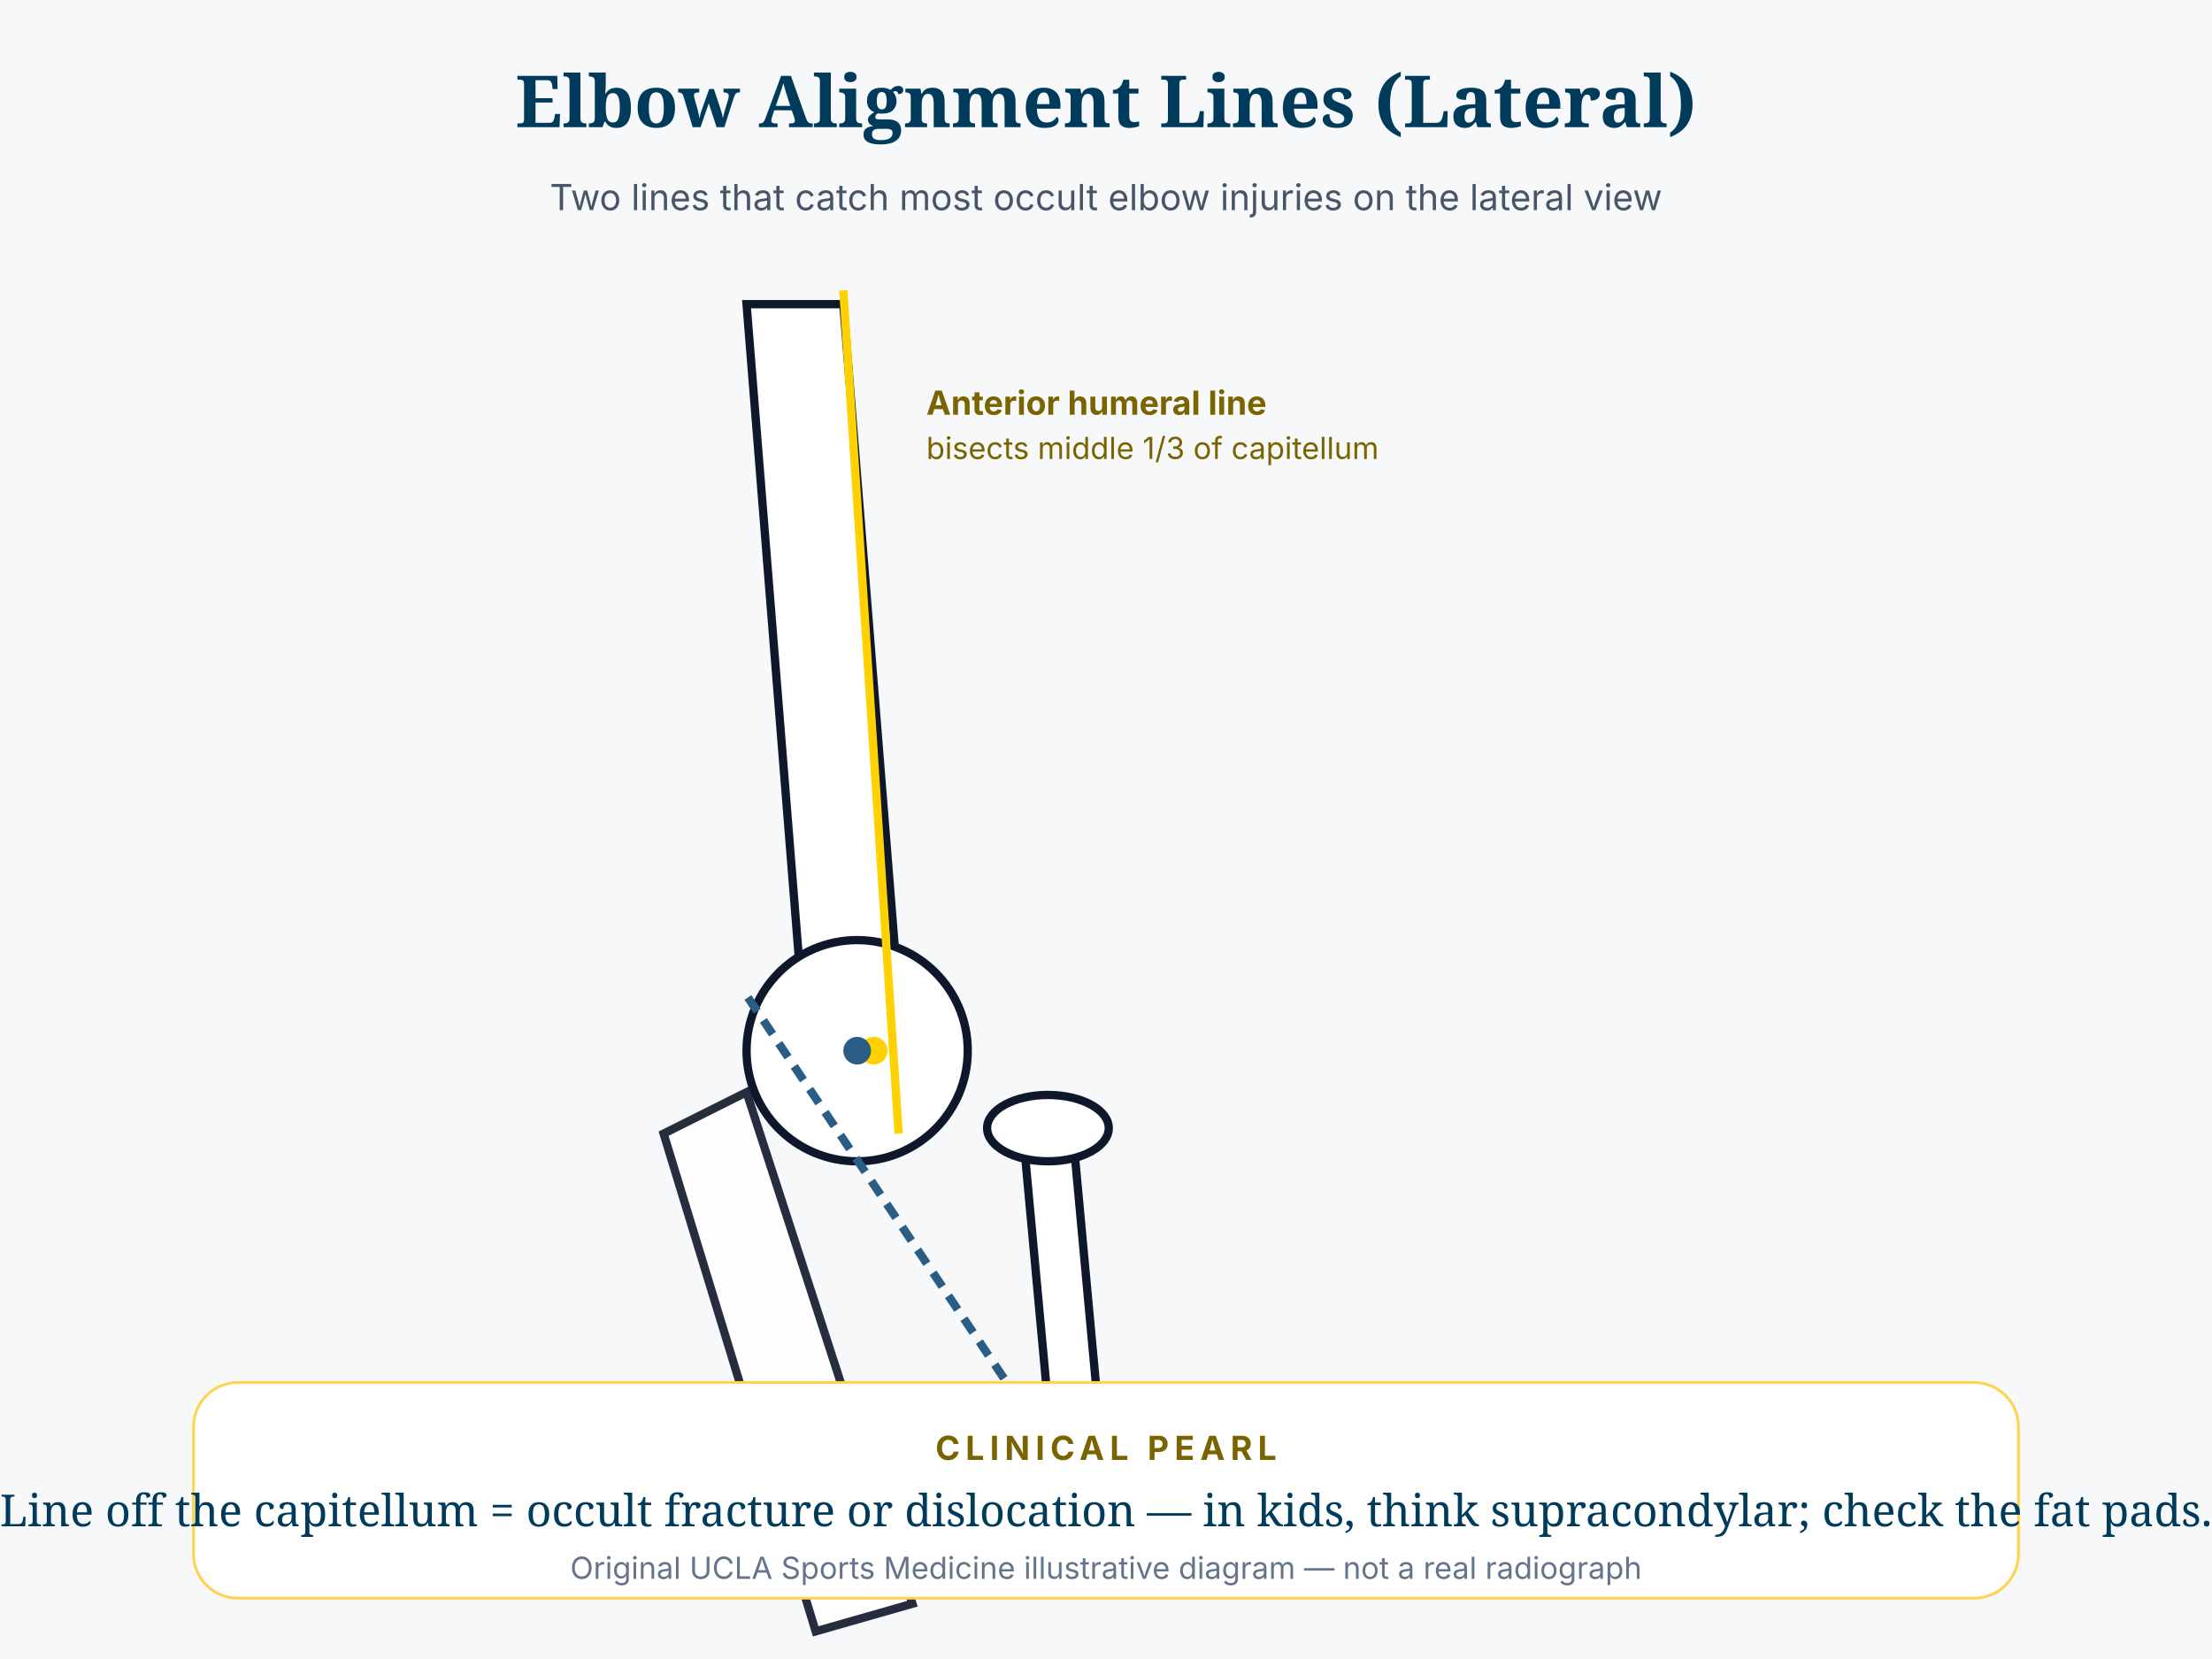
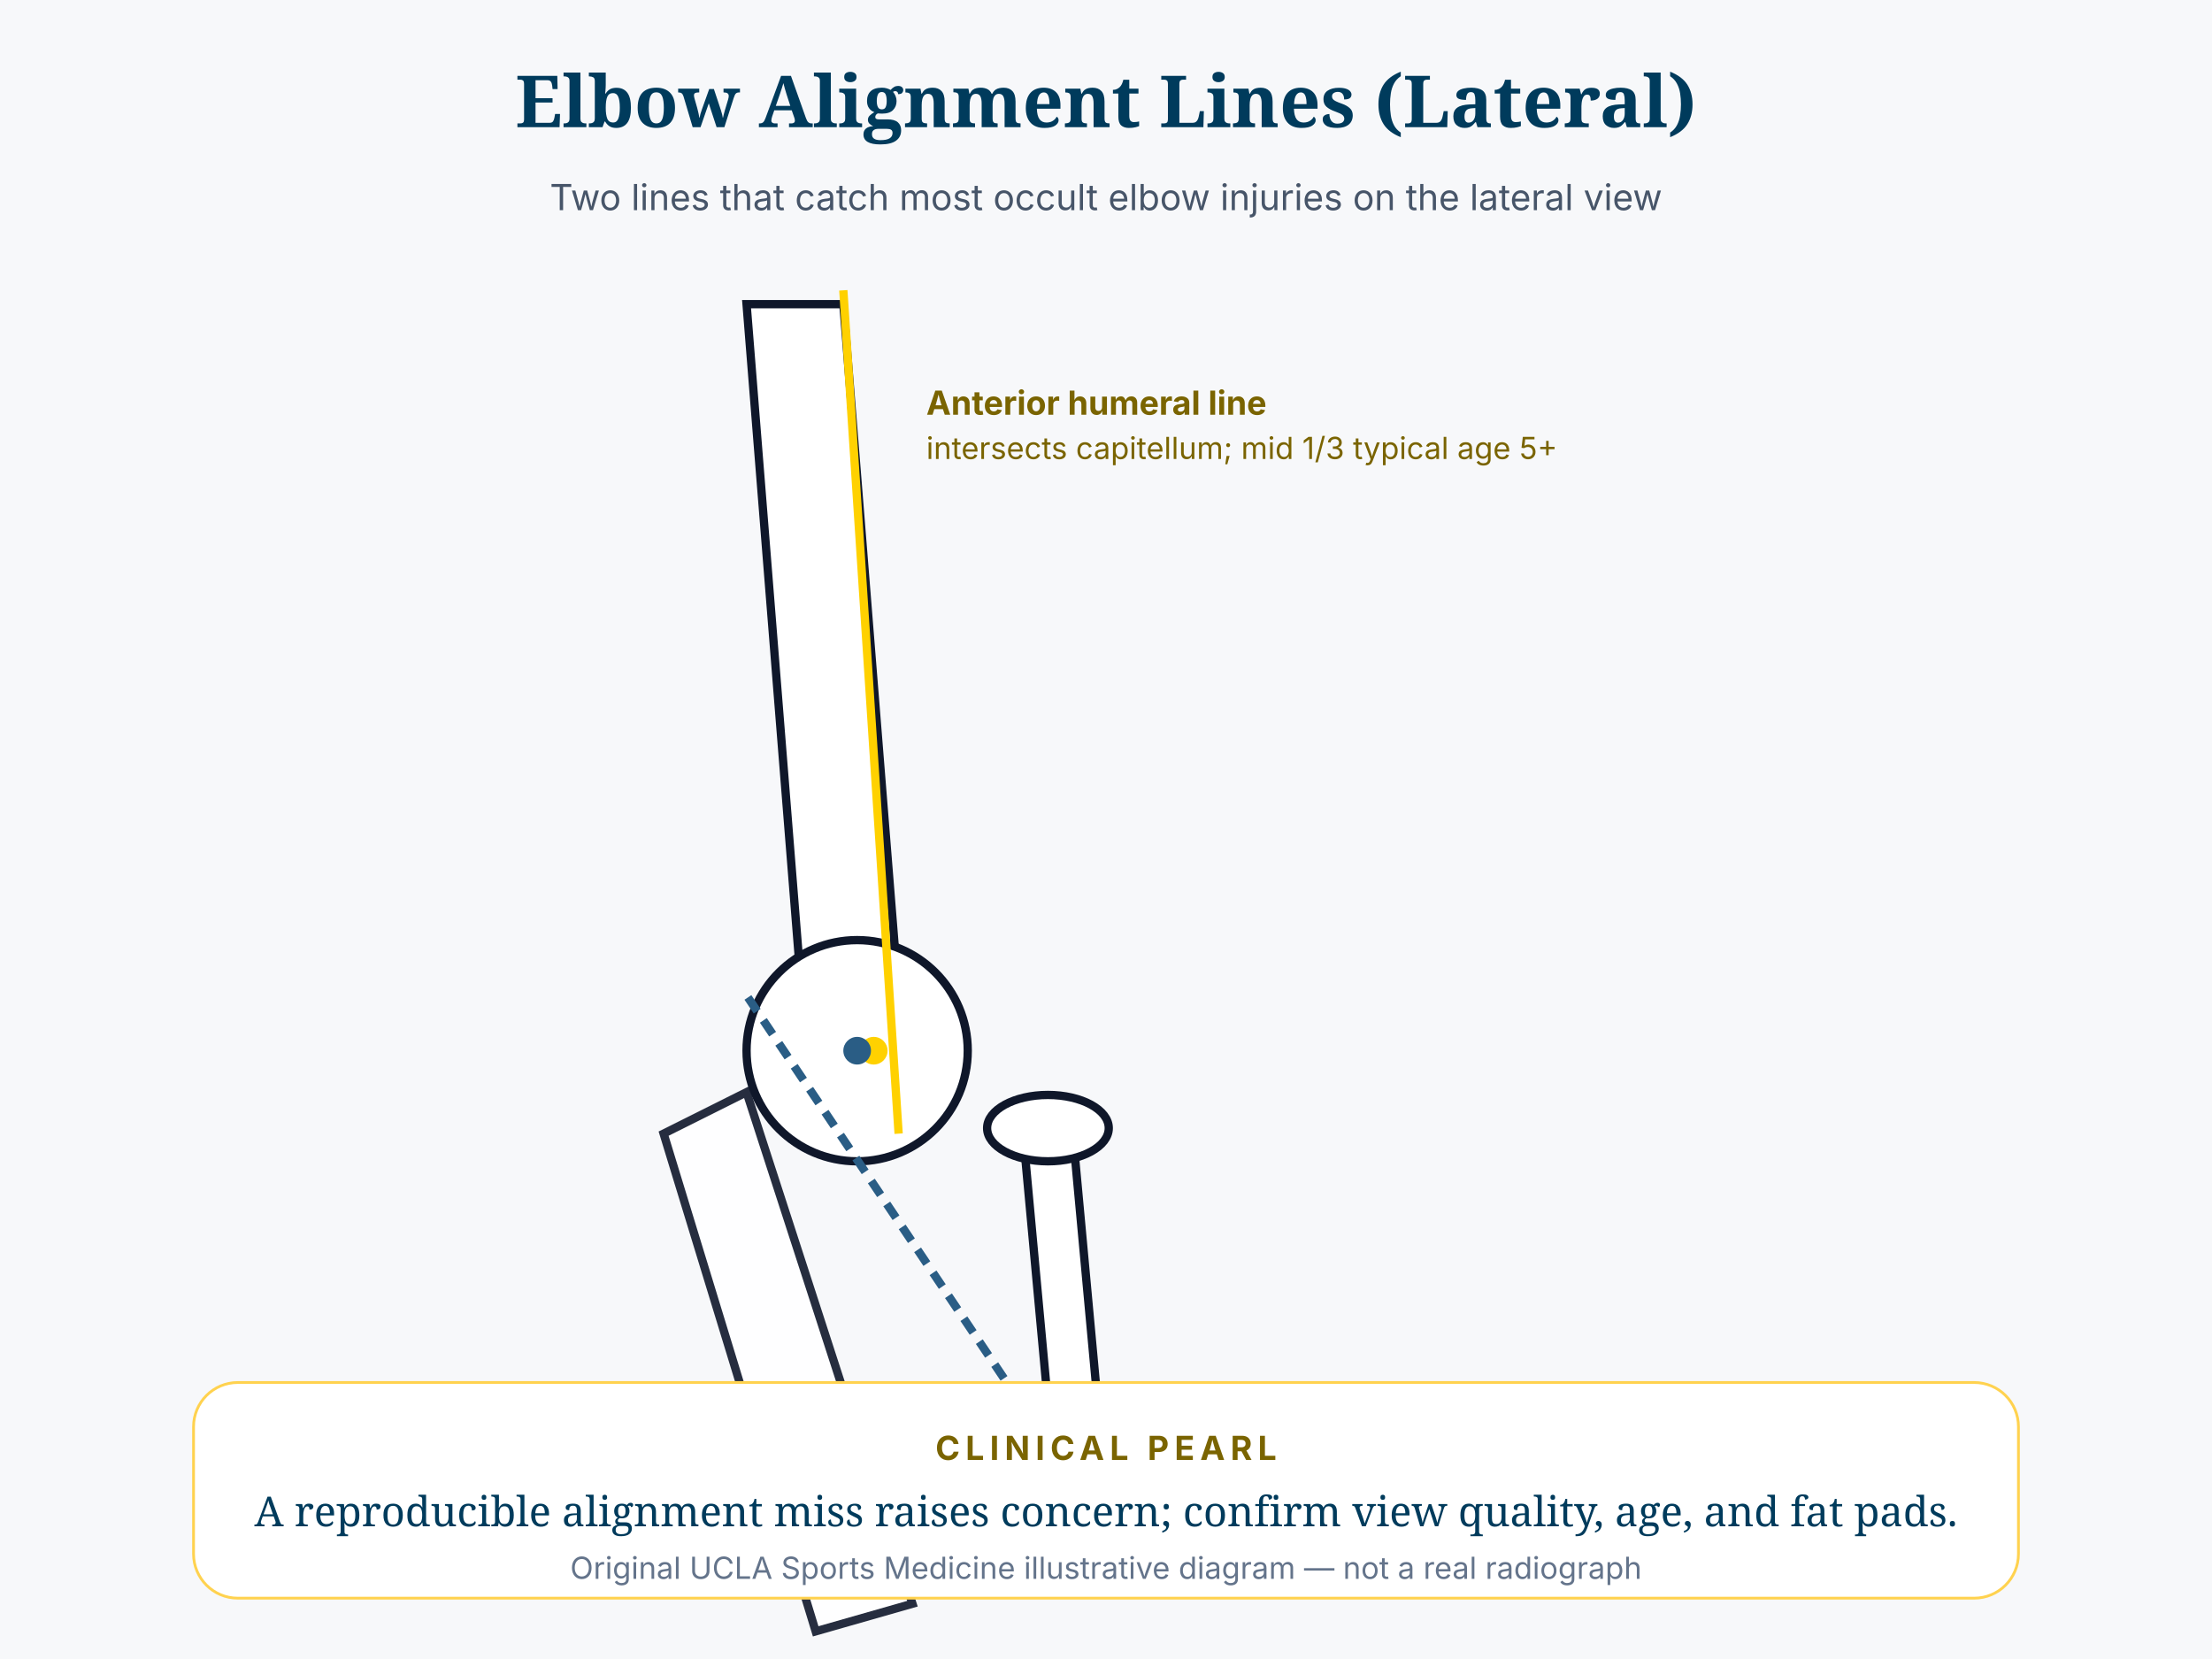
<svg xmlns="http://www.w3.org/2000/svg" viewBox="0 0 800 600" role="img" aria-label="Elbow alignment lines diagram">
  <rect width="800" height="600" fill="#F7F8FA" />
  <text x="400" y="46" font-family="'Source Serif 4', serif" font-size="26" font-weight="700" fill="#003B5C" text-anchor="middle">Elbow Alignment Lines (Lateral)</text>
  <text x="400" y="76" font-family="Inter, sans-serif" font-size="13" fill="#475569" text-anchor="middle">Two lines that catch most occult elbow injuries on the lateral view</text>
  <g transform="translate(120,110)" font-family="Inter, sans-serif">
    <path d="M150 0 L185 0 L205 250 L170 250 Z" stroke="#0F172A" stroke-width="3" fill="#FFFFFF" />
    <circle cx="190" cy="270" r="40" stroke="#0F172A" stroke-width="3" fill="#FFFFFF" />
    <path d="M250 300 L268 300 L280 430 L262 430 Z" stroke="#0F172A" stroke-width="3" fill="#FFFFFF" />
    <ellipse cx="259" cy="298" rx="22" ry="12" stroke="#0F172A" stroke-width="3" fill="#FFFFFF" />
    <path d="M120 300 L150 285 L210 470 L175 480 Z" stroke="#0F172A" stroke-width="3" fill="#FFFFFF" opacity="0.9" />
    <line x1="185" y1="-5" x2="205" y2="300" stroke="#FFD100" stroke-width="3" />
    <circle cx="196" cy="270" r="5" fill="#FFD100" />
    <text x="215" y="40" font-size="12" font-weight="700" fill="#7A6400">Anterior humeral line</text>
-     <text x="215" y="56" font-size="11" fill="#7A6400">bisects middle 1/3 of capitellum</text>
+     <text x="215" y="56" font-size="11" fill="#7A6400">intersects capitellum; mid 1/3 typical age 5+</text>
    <line x1="271" y1="430" x2="150" y2="250" stroke="#2A5D85" stroke-width="3" stroke-dasharray="6 4" />
    <circle cx="190" cy="270" r="5" fill="#2A5D85" />
    <text x="295" y="400" font-size="12" font-weight="700" fill="#1A4A6F">Radiocapitellar line</text>
-     <text x="295" y="416" font-size="11" fill="#1A4A6F">bisects capitellum on every view</text>
+     <text x="295" y="416" font-size="11" fill="#1A4A6F">intersects capitellum on adequate views</text>
  </g>
  <g font-family="Inter, sans-serif">
    <rect x="70" y="500" width="660" height="78" rx="16" fill="#FFFFFF" stroke="#FFD24F" />
    <text x="400" y="528" text-anchor="middle" font-weight="700" fill="#7A6400" font-size="12" letter-spacing="2">CLINICAL PEARL</text>
-     <text x="400" y="552" text-anchor="middle" font-family="'Source Serif 4', serif" font-size="16" fill="#003B5C">Line off the capitellum = occult fracture or dislocation — in kids, think supracondylar; check the fat pads.</text>
+     <text x="400" y="552" text-anchor="middle" font-family="'Source Serif 4', serif" font-size="15" fill="#003B5C">A reproducible alignment miss raises concern; confirm view quality, age, and fat pads.</text>
    <text x="400" y="571" text-anchor="middle" font-size="11" fill="#64748B">Original UCLA Sports Medicine illustrative diagram — not a real radiograph</text>
  </g>
</svg>
